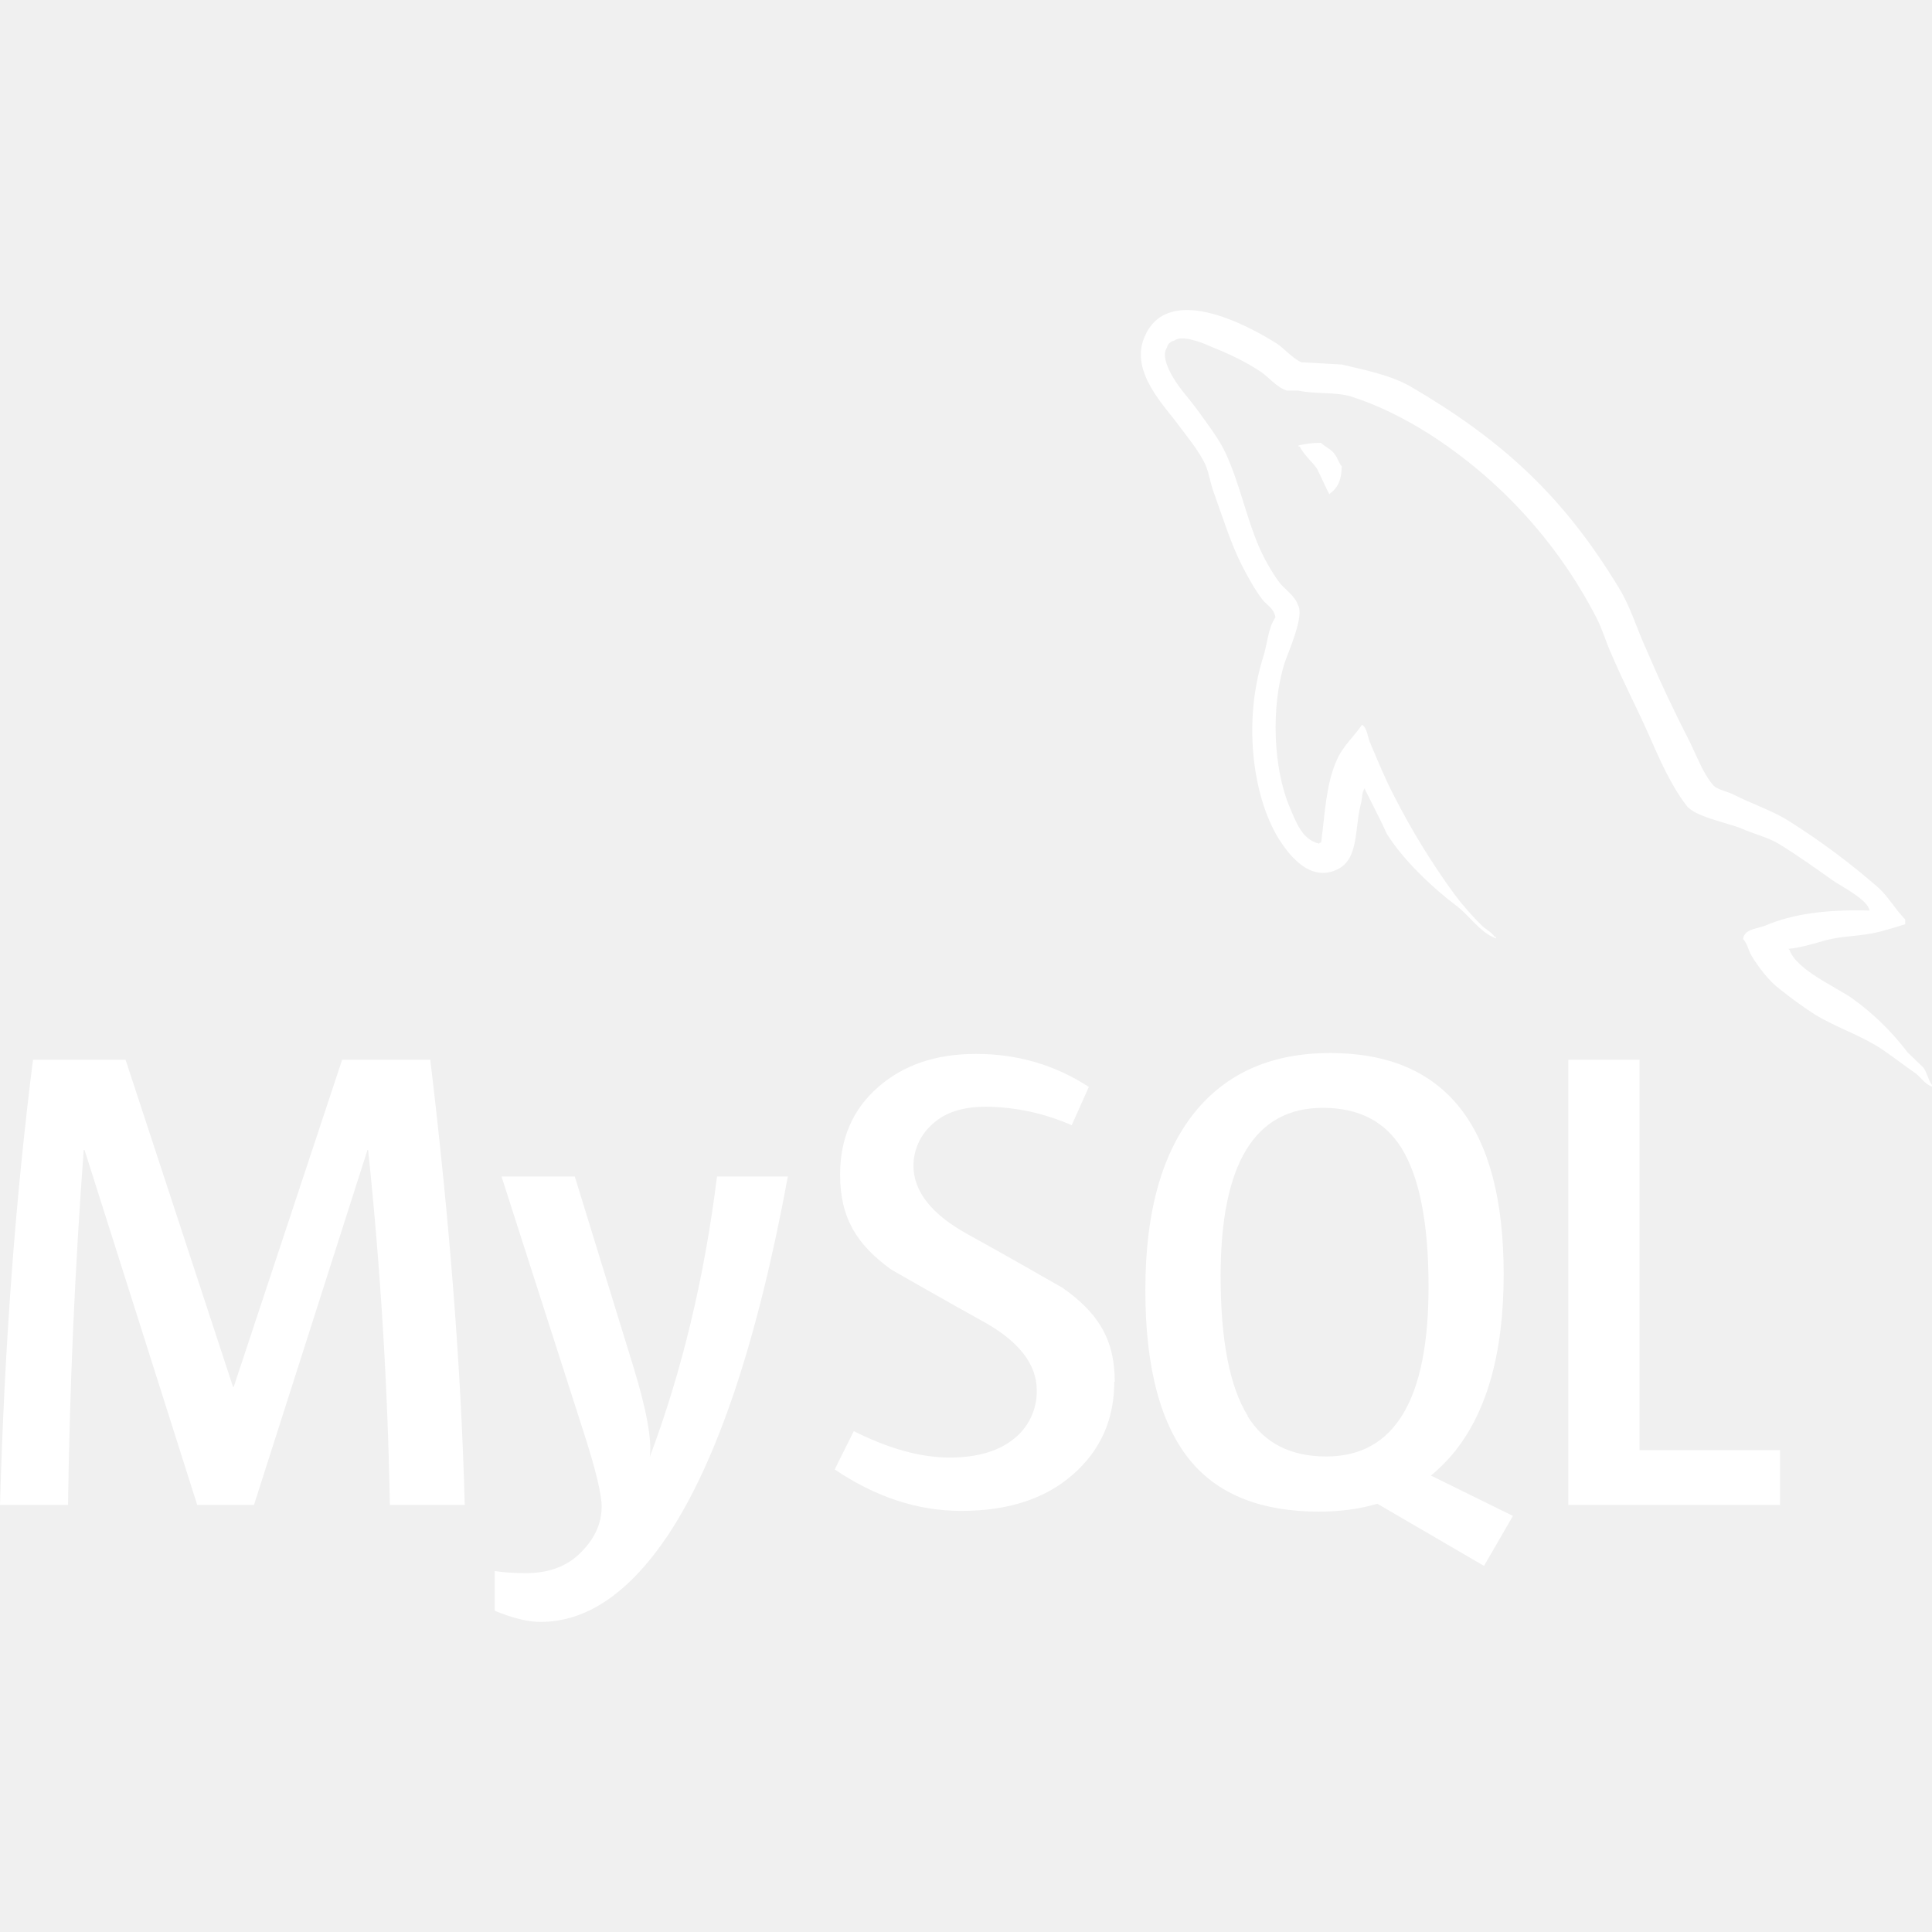
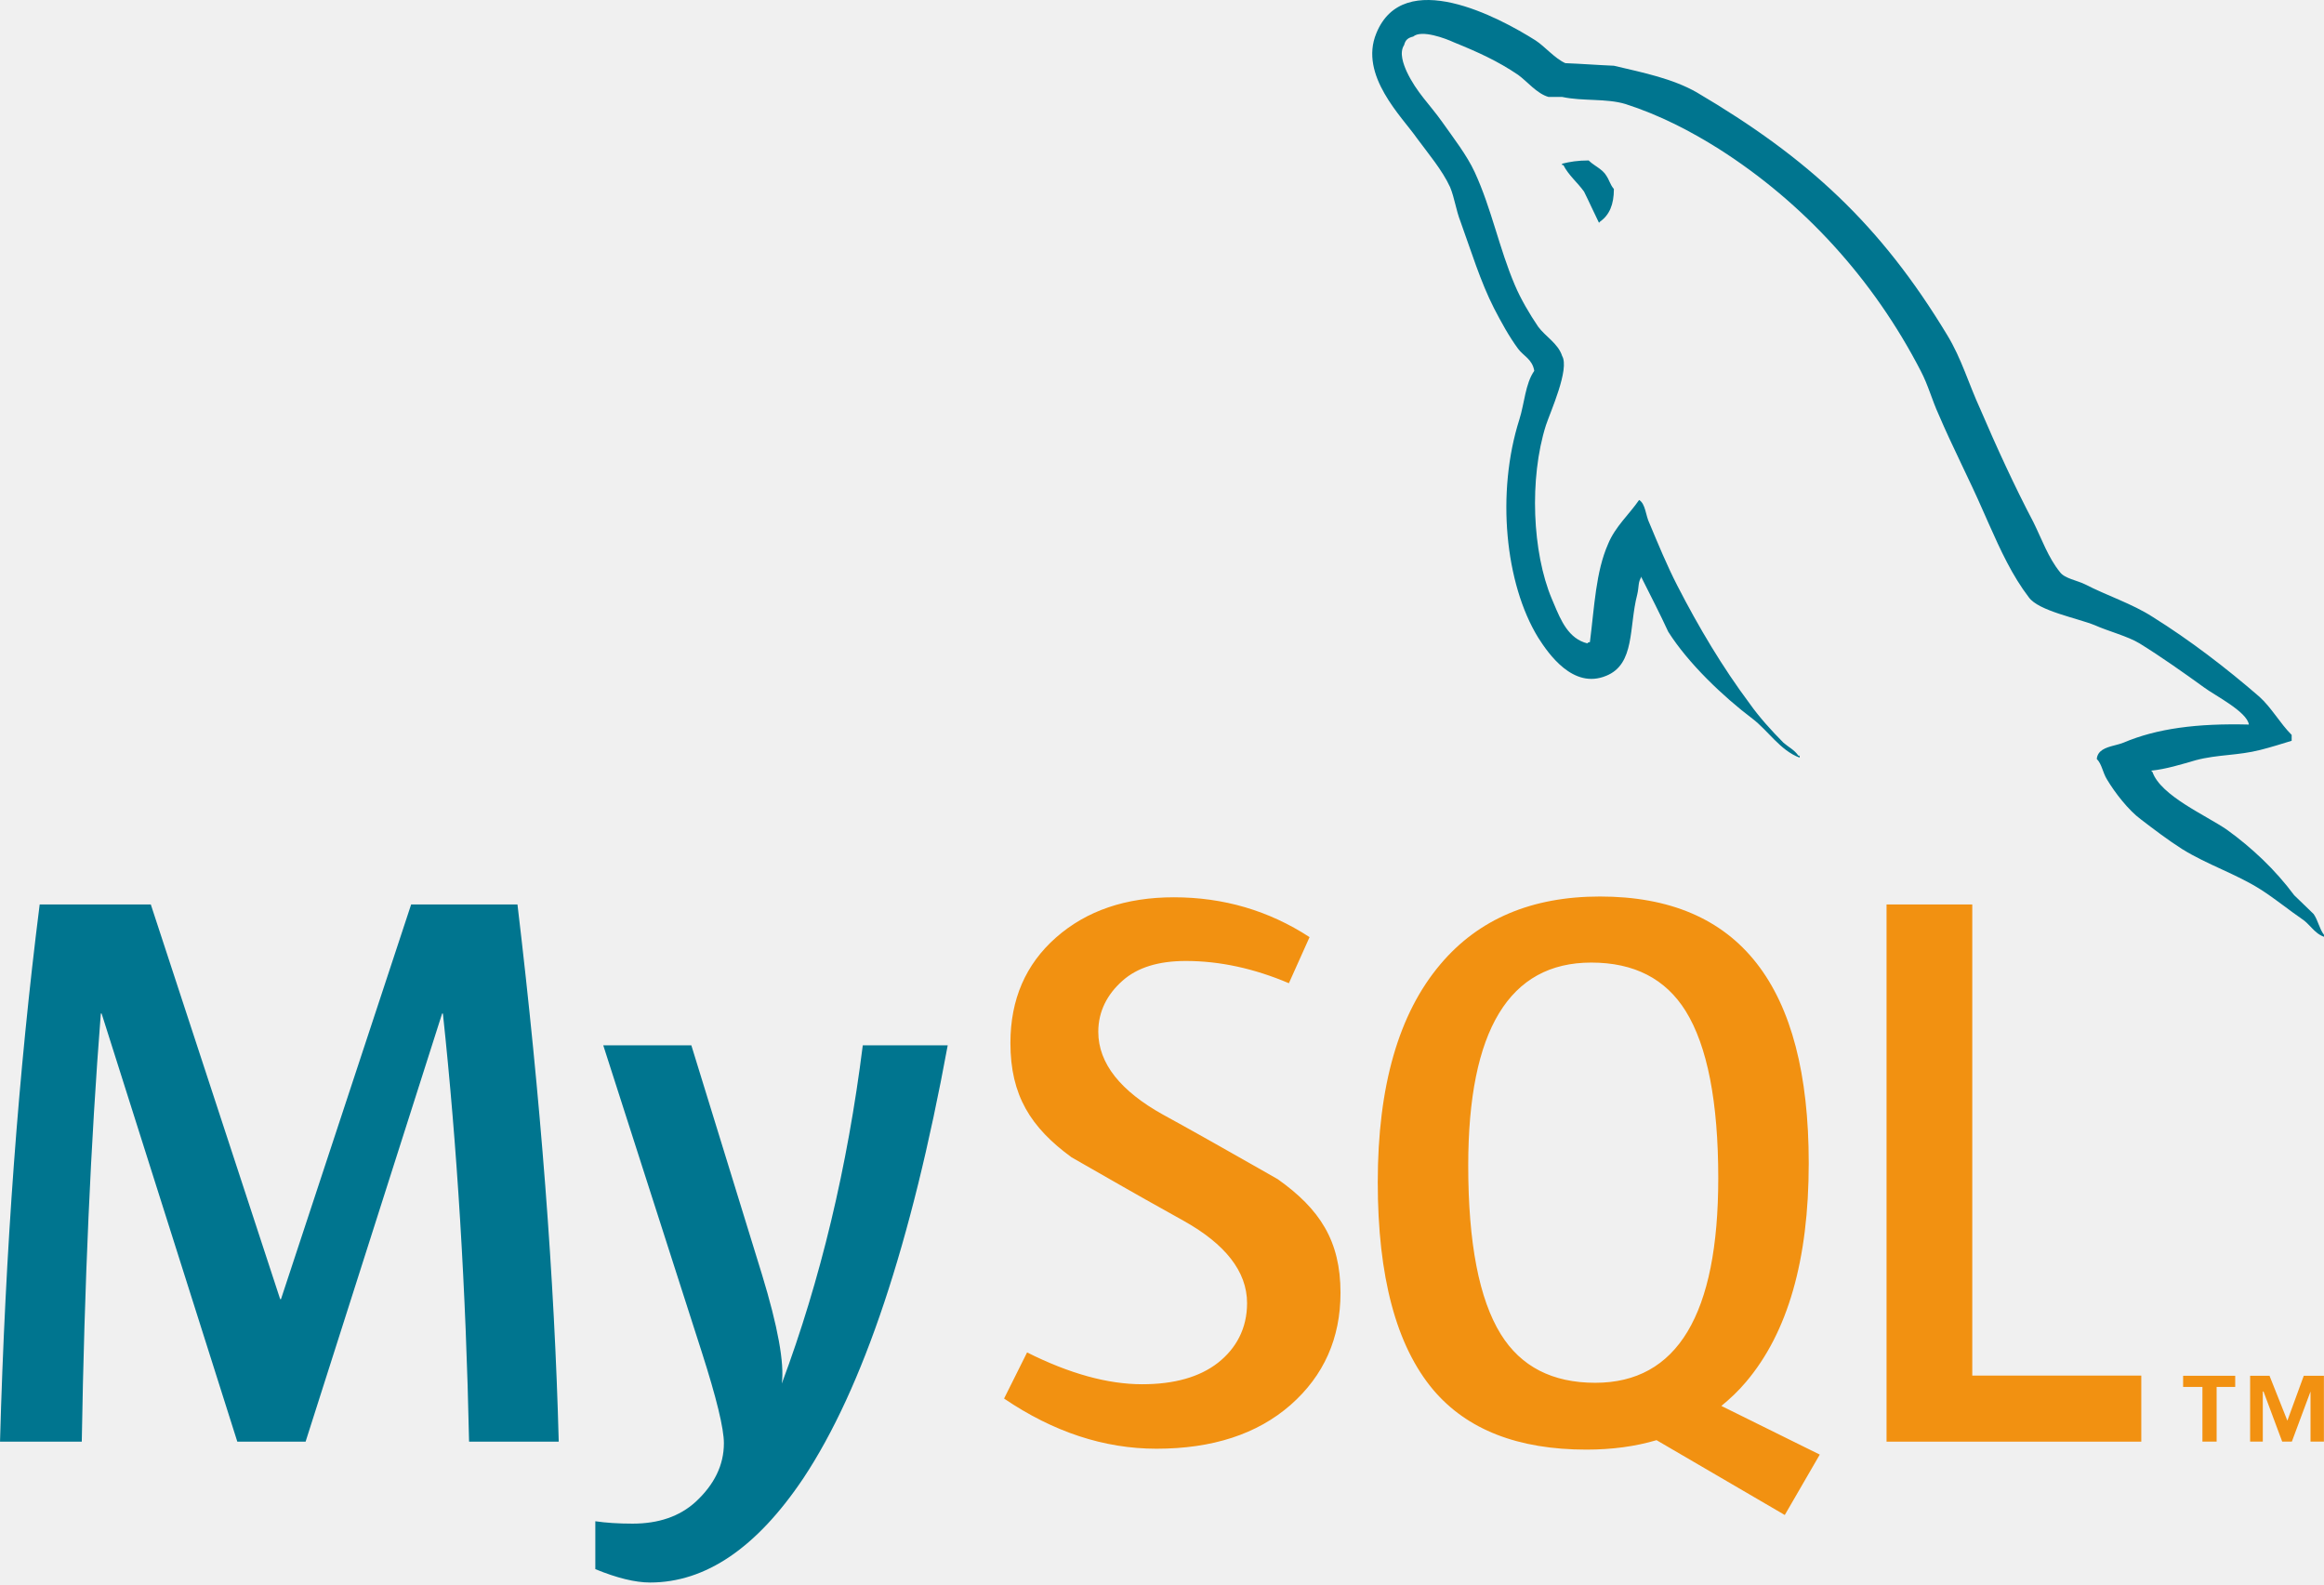
- <svg xmlns="http://www.w3.org/2000/svg" width="24" height="24" viewBox="0 0 24 24">
-   <path fill="#fff" d="M16.405 5.501c-.115 0-.193.014-.274.033v.013h.014c.054.104.146.18.214.273c.054.107.1.214.154.32l.014-.015c.094-.066.14-.172.14-.333c-.04-.047-.046-.094-.08-.14c-.04-.067-.126-.1-.18-.153zM5.77 18.695h-.927a51 51 0 0 0-.27-4.41h-.008l-1.41 4.41H2.45l-1.4-4.41h-.01a73 73 0 0 0-.195 4.41H0q.083-2.95.41-5.53h1.15l1.335 4.064h.008l1.347-4.064h1.095q.363 3.024.428 5.53zm4.017-4.08q-.567 3.069-1.492 4.46q-.723 1.074-1.583 1.073q-.228 0-.566-.138v-.494q.166.026.386.026q.402 0 .647-.222q.295-.27.295-.605q0-.233-.23-.944L6.23 14.615h.91l.727 2.36q.247.804.205 1.123q.6-1.598.835-3.483zm12.325 4.08h-2.63v-5.53h.885v4.85h1.745zm-3.32.135l-1.016-.5q.136-.113.255-.25q.649-.76.648-2.253q0-2.745-2.155-2.746q-1.056 0-1.65.697q-.646.762-.646 2.245q-.001 1.459.574 2.14q.524.615 1.583.615q.396 0 .725-.098l1.325.772l.36-.622zM15.5 17.588q-.337-.541-.337-1.736q0-2.09 1.27-2.09q.666 0 .977.5q.336.543.336 1.723q0 2.107-1.27 2.108q-.667 0-.978-.5zm-1.658-.425q0 .706-.516 1.156q-.514.45-1.384.45c-.543 0-1.064-.172-1.573-.515l.237-.476q.656.329 1.19.328q.498 0 .783-.22a.75.75 0 0 0 .3-.615c0-.33-.23-.61-.648-.845c-.388-.213-1.163-.657-1.163-.657c-.422-.307-.632-.636-.632-1.177q0-.674.47-1.085q.471-.416 1.22-.415q.769 0 1.4.41l-.213.476a2.7 2.7 0 0 0-1.064-.23q-.425 0-.654.206a.69.69 0 0 0-.248.524c0 .328.234.61.666.85c.393.215 1.187.67 1.187.67c.433.305.648.63.648 1.168zm9.382-5.852c-.535-.014-.95.04-1.297.188c-.1.04-.26.04-.274.167c.055.053.063.14.11.214c.08.134.218.313.346.407q.208.167.427.31c.26.16.555.255.81.416c.145.094.293.213.44.313c.073.05.12.14.214.172v-.02c-.046-.06-.06-.147-.105-.214c-.067-.067-.134-.127-.2-.193a3.2 3.2 0 0 0-.695-.675c-.214-.146-.682-.35-.77-.595l-.013-.014c.146-.013.32-.066.46-.106c.227-.06.435-.047.67-.106q.16-.042.32-.094v-.06c-.12-.12-.21-.283-.334-.395a9 9 0 0 0-1.104-.823c-.21-.134-.476-.22-.697-.334c-.08-.04-.214-.06-.26-.127c-.12-.146-.19-.34-.275-.514a18 18 0 0 1-.547-1.163c-.12-.262-.193-.523-.34-.763c-.69-1.137-1.437-1.826-2.586-2.5c-.247-.14-.543-.2-.856-.274c-.167-.008-.334-.02-.5-.027c-.11-.047-.216-.174-.31-.235c-.38-.24-1.364-.76-1.644-.072c-.18.434.267.862.422 1.082c.115.153.26.328.34.5c.047.116.06.235.107.356c.106.294.207.622.347.897c.073.14.153.287.247.413c.054.073.146.107.167.227c-.094.136-.1.334-.154.5c-.24.757-.146 1.693.194 2.25c.107.166.362.534.703.393c.3-.12.234-.5.32-.835c.02-.08.007-.133.048-.187v.015c.094.188.188.367.274.555c.206.328.566.668.867.895c.16.12.287.328.487.402v-.02h-.015c-.043-.058-.1-.086-.154-.133a3.5 3.5 0 0 1-.35-.4a9 9 0 0 1-.747-1.218c-.11-.21-.202-.436-.29-.643c-.04-.08-.04-.2-.107-.24c-.1.146-.247.273-.32.453c-.127.288-.14.642-.188 1.01c-.027.007-.014 0-.027.014c-.214-.052-.287-.274-.367-.46c-.2-.475-.233-1.238-.06-1.785c.047-.14.247-.582.167-.716c-.042-.127-.174-.2-.247-.303a2.5 2.5 0 0 1-.24-.427c-.16-.374-.24-.788-.414-1.162c-.08-.173-.22-.354-.334-.513c-.127-.18-.267-.307-.368-.52c-.033-.073-.08-.194-.027-.274c.014-.054.042-.075.094-.09c.088-.072.335.022.422.062c.247.1.455.194.662.334c.094.066.195.193.315.226h.14c.214.047.455.014.655.073c.355.114.675.28.962.46a5.95 5.95 0 0 1 2.085 2.286c.08.154.115.295.188.455c.14.33.313.663.455.982c.14.315.275.636.476.897c.1.14.502.213.682.286c.133.06.34.115.46.188c.23.14.454.3.67.454c.11.076.443.243.463.378" />
+ <svg xmlns="http://www.w3.org/2000/svg" width="375.57" height="256" viewBox="0 0 512 349">
+   <path fill="#00758f" d="m152.31 230.297l15.56 50.487c3.496 11.463 4.954 19.465 4.37 24.026q12.765-34.188 17.839-74.513h18.71q-12.069 65.65-31.827 95.41c-10.262 15.289-21.504 22.933-33.746 22.933c-3.264 0-7.288-.986-12.063-2.944v-10.55c2.333.342 5.07.525 8.218.525q8.565-.002 13.816-4.742c4.193-3.849 6.292-8.175 6.292-12.97c0-3.274-1.637-9.993-4.896-20.157l-21.68-67.505zM33.223 199.266l28.5 86.956h.176l28.675-86.956h23.428c5.13 43.124 8.16 82.581 9.09 118.346H103.34q-1.044-50.148-5.768-94.32H97.4l-30.078 94.32H52.28l-29.896-94.32h-.176q-3.325 42.422-4.196 94.32H0c1.164-42.08 4.077-81.525 8.739-118.346z" />
+   <path fill="#f29111" d="M352.498 197.51c30.657 0 45.986 19.586 45.986 58.739c0 21.276-4.61 37.347-13.821 48.204c-1.66 1.984-3.495 3.698-5.427 5.286l21.695 10.727l-.021-.001l-7.703 13.302l-28.253-16.485q-7.026 2.08-15.451 2.08c-15.053 0-26.297-4.387-33.731-13.15c-8.16-9.694-12.238-24.955-12.238-45.757c0-21.156 4.602-37.166 13.816-48.037c8.392-9.944 20.11-14.909 35.148-14.909m-93.88.172c10.957 0 20.92 2.932 29.894 8.775l-4.558 10.157c-7.679-3.264-15.25-4.903-22.716-4.903c-6.058 0-10.726 1.458-13.98 4.392c-3.272 2.908-5.296 6.65-5.296 11.212c0 7.01 4.994 13.089 14.215 18.225a816 816 0 0 1 9.031 5.011l.688.387l.345.194l.689.387l.344.194l.688.388c6.98 3.935 13.548 7.691 13.548 7.691c9.22 6.545 13.816 13.523 13.816 25.016c0 10.037-3.678 18.276-11.01 24.723c-7.337 6.418-17.194 9.636-29.538 9.636c-11.545 0-22.734-3.704-33.572-11.05l5.07-10.166c9.327 4.675 17.767 7.01 25.346 7.01c7.108 0 12.672-1.587 16.697-4.721c4.017-3.157 6.424-7.56 6.424-13.143c0-7.027-4.888-13.034-13.855-18.073a898 898 0 0 1-8.395-4.697l-.687-.389c-1.262-.713-2.533-1.435-3.778-2.142l-.675-.384c-6.055-3.444-11.29-6.453-11.29-6.453c-8.964-6.557-13.459-13.592-13.459-25.184c0-9.587 3.352-17.336 10.046-23.231q10.066-8.862 25.968-8.862m175.895 1.584v103.788h37.238v14.558h-56.124V199.266zm57.93 103.833v2.46h-4.094v12.04h-3.13v-12.04h-4.253v-2.46zm7.56 0l3.931 9.884l3.611-9.884h4.437v14.5h-2.95v-11.035l-4.11 11.035h-2.127l-4.117-11.035h-.158v11.035h-2.791v-14.5zM350.57 212.064c-18.066 0-27.104 14.91-27.104 44.71c0 17.07 2.395 29.448 7.176 37.163c4.428 7.14 11.363 10.703 20.806 10.703c18.066 0 27.103-15.026 27.103-45.064c0-16.831-2.395-29.103-7.17-36.822c-4.433-7.124-11.365-10.69-20.81-10.69" />
+   <path fill="#00758f" d="M303.218 7.333c5.993-14.726 26.948-3.574 35.08 1.57c1.993 1.287 4.279 4.006 6.564 5.011c3.565.14 7.127.419 10.698.568c6.698 1.574 12.972 2.86 18.25 5.866c24.528 14.445 40.495 29.165 55.19 53.479c3.14 5.15 4.709 10.723 7.274 16.296c3.56 8.307 7.56 17.027 11.692 24.882c1.85 3.724 3.281 7.865 5.85 11.01c1.003 1.438 3.852 1.862 5.555 2.721c4.708 2.437 10.412 4.287 14.84 7.147c8.269 5.156 16.264 11.3 23.532 17.59c2.709 2.428 4.555 5.865 7.136 8.433v1.296c-2.291.703-4.574 1.423-6.859 2c-4.991 1.282-9.412.992-14.254 2.275c-2.992.868-6.707 2.013-9.845 2.304l.29.292c1.846 5.275 11.834 9.565 16.402 12.72c5.548 4.004 10.689 8.86 14.827 14.437c1.429 1.423 2.858 2.718 4.28 4.137c.994 1.438 1.274 3.298 2.28 4.58v.434c-1.114-.393-1.915-1.143-2.674-1.927l-.453-.473c-.453-.47-.91-.932-1.431-1.313c-3.148-2.15-6.274-4.722-9.422-6.721c-5.412-3.434-11.689-5.427-17.246-8.874c-3.142-2.001-6.137-4.28-9.132-6.57c-2.715-2.007-5.705-5.861-7.411-8.721c-1.005-1.58-1.143-3.437-2.291-4.58c.205-1.909 1.954-2.476 3.719-2.942l.406-.107c.609-.158 1.205-.316 1.725-.525c7.414-3.148 16.253-4.29 27.667-4.004c-.43-2.866-7.562-6.437-9.839-8.153c-4.57-3.294-9.409-6.731-14.257-9.729c-2.569-1.57-6.996-2.716-9.842-3.999c-3.851-1.574-12.41-3.147-14.544-6.145c-3.625-4.726-6.229-10.363-8.757-16.057l-.688-1.554l-.69-1.553c-2.988-6.857-6.7-14.006-9.695-21.027c-1.566-3.425-2.285-6.431-4-9.716c-10.407-20.158-25.81-37.035-44.485-48.904c-6.137-3.862-12.98-7.436-20.534-9.865c-4.281-1.293-9.419-.578-13.98-1.57h-3.002c-2.562-.722-4.701-3.438-6.7-4.87c-4.415-2.998-8.837-5.011-14.117-7.15c-1.85-.858-7.133-2.856-8.977-1.283c-1.142.287-1.721.718-2.002 1.864c-1.136 1.71-.137 4.286.57 5.863c2.142 4.57 5.134 7.286 7.85 11.148c2.416 3.425 5.417 7.287 7.13 11.011c3.696 8.005 5.417 16.874 8.842 24.878c1.27 3.01 3.279 6.435 5.128 9.15c1.567 2.155 4.416 3.713 5.278 6.441c1.718 2.86-2.572 12.297-3.565 15.294c-3.715 11.727-2.995 28.028 1.283 38.193l.228.536l.228.543c1.562 3.723 3.234 7.732 7.387 8.773c.286-.284 0-.135.567-.284c1.005-7.868 1.288-15.445 4-21.601c1.567-3.849 4.696-6.57 6.841-9.712c1.43.856 1.43 3.437 2.282 5.145c1.856 4.43 3.849 9.287 6.137 13.73c4.696 9.15 9.98 18.021 15.967 26.025c2.005 2.859 4.85 6.006 7.416 8.581c1.143.997 2.423 1.573 3.282 2.856h.28v.432c-4.278-1.577-6.99-6.003-10.402-8.587c-6.424-4.857-14.117-12.151-18.545-19.15c-1.852-4.018-3.854-7.869-5.85-11.867v-.289c-.853 1.142-.567 2.276-.994 4.004c-1.852 7.145-.426 15.296-6.843 17.866c-7.274 3.01-12.7-4.857-14.977-8.432c-7.276-11.866-9.269-31.884-4.138-48.043c1.14-3.577 1.295-7.867 3.285-10.723c-.43-2.582-2.42-3.288-3.571-4.87c-1.996-2.704-3.705-5.854-5.268-8.857c-3.002-5.866-5.138-12.875-7.417-19.166c-1.002-2.569-1.289-5.148-2.288-7.58c-1.704-3.712-4.845-7.436-7.268-10.72c-3.281-4.72-12.837-13.868-8.985-23.168m46.772 28.015c.381.382.841.716 1.317 1.045l.574.394c.765.53 1.506 1.088 1.96 1.848c.72 1.006.854 1.999 1.716 3.007c0 3.437-.996 5.722-3.007 7.146c0 0-.137.15-.278.29c-1.14-2.291-2.139-4.57-3.287-6.859c-1.414-1.998-3.413-3.583-4.565-5.866h-.277v-.287c1.721-.425 3.428-.718 5.847-.718" />
</svg>
